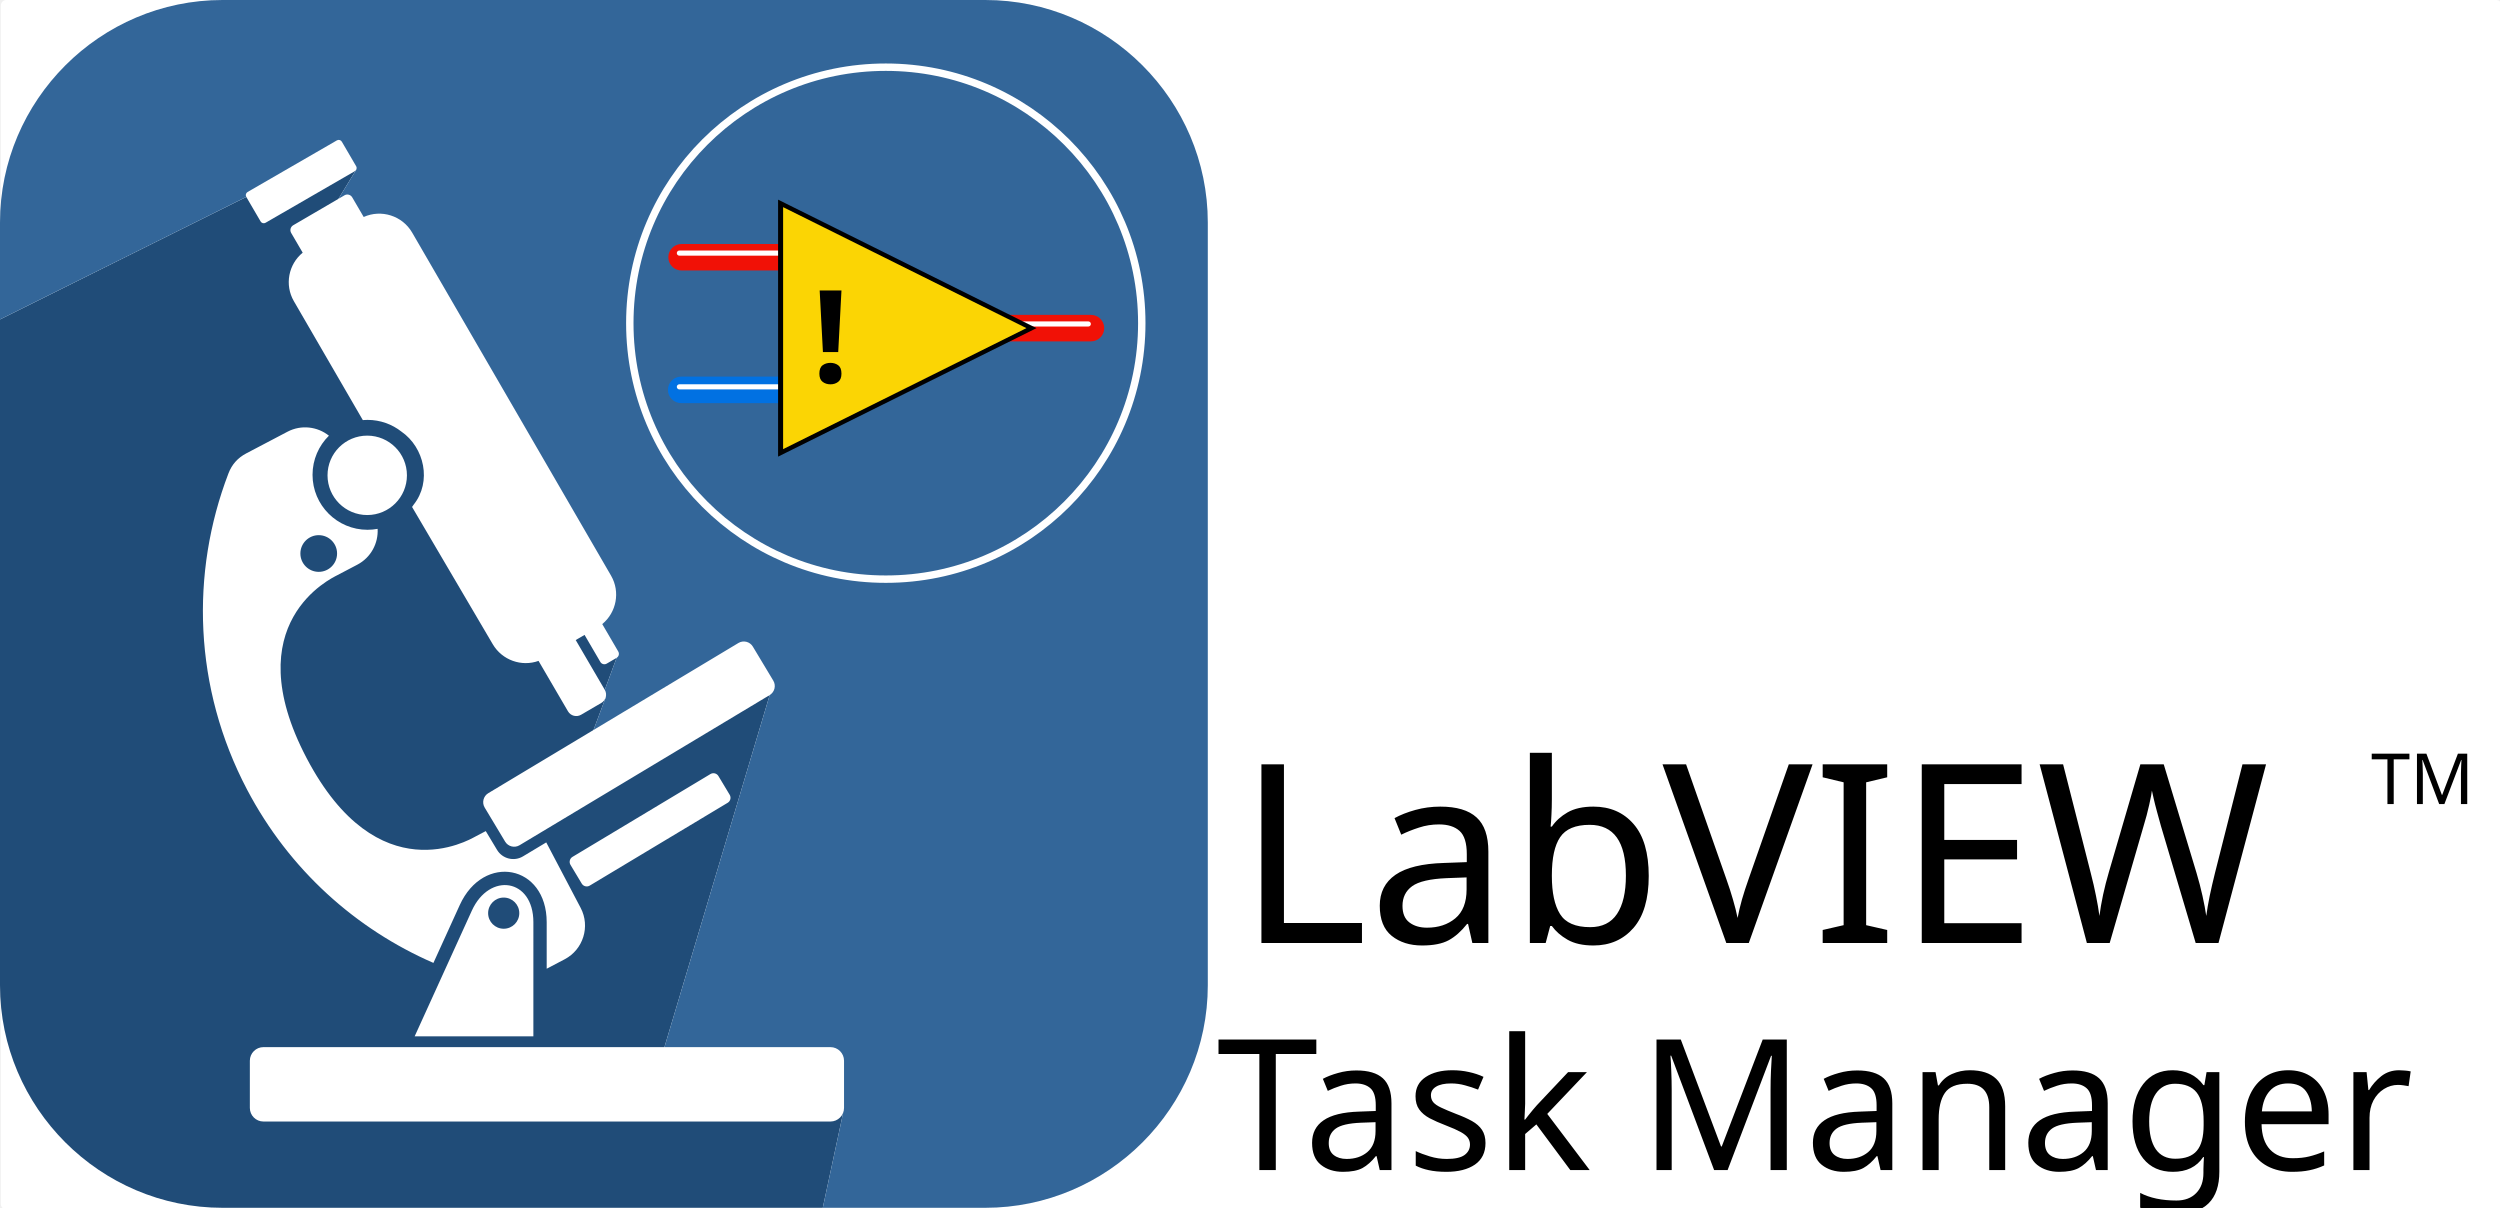
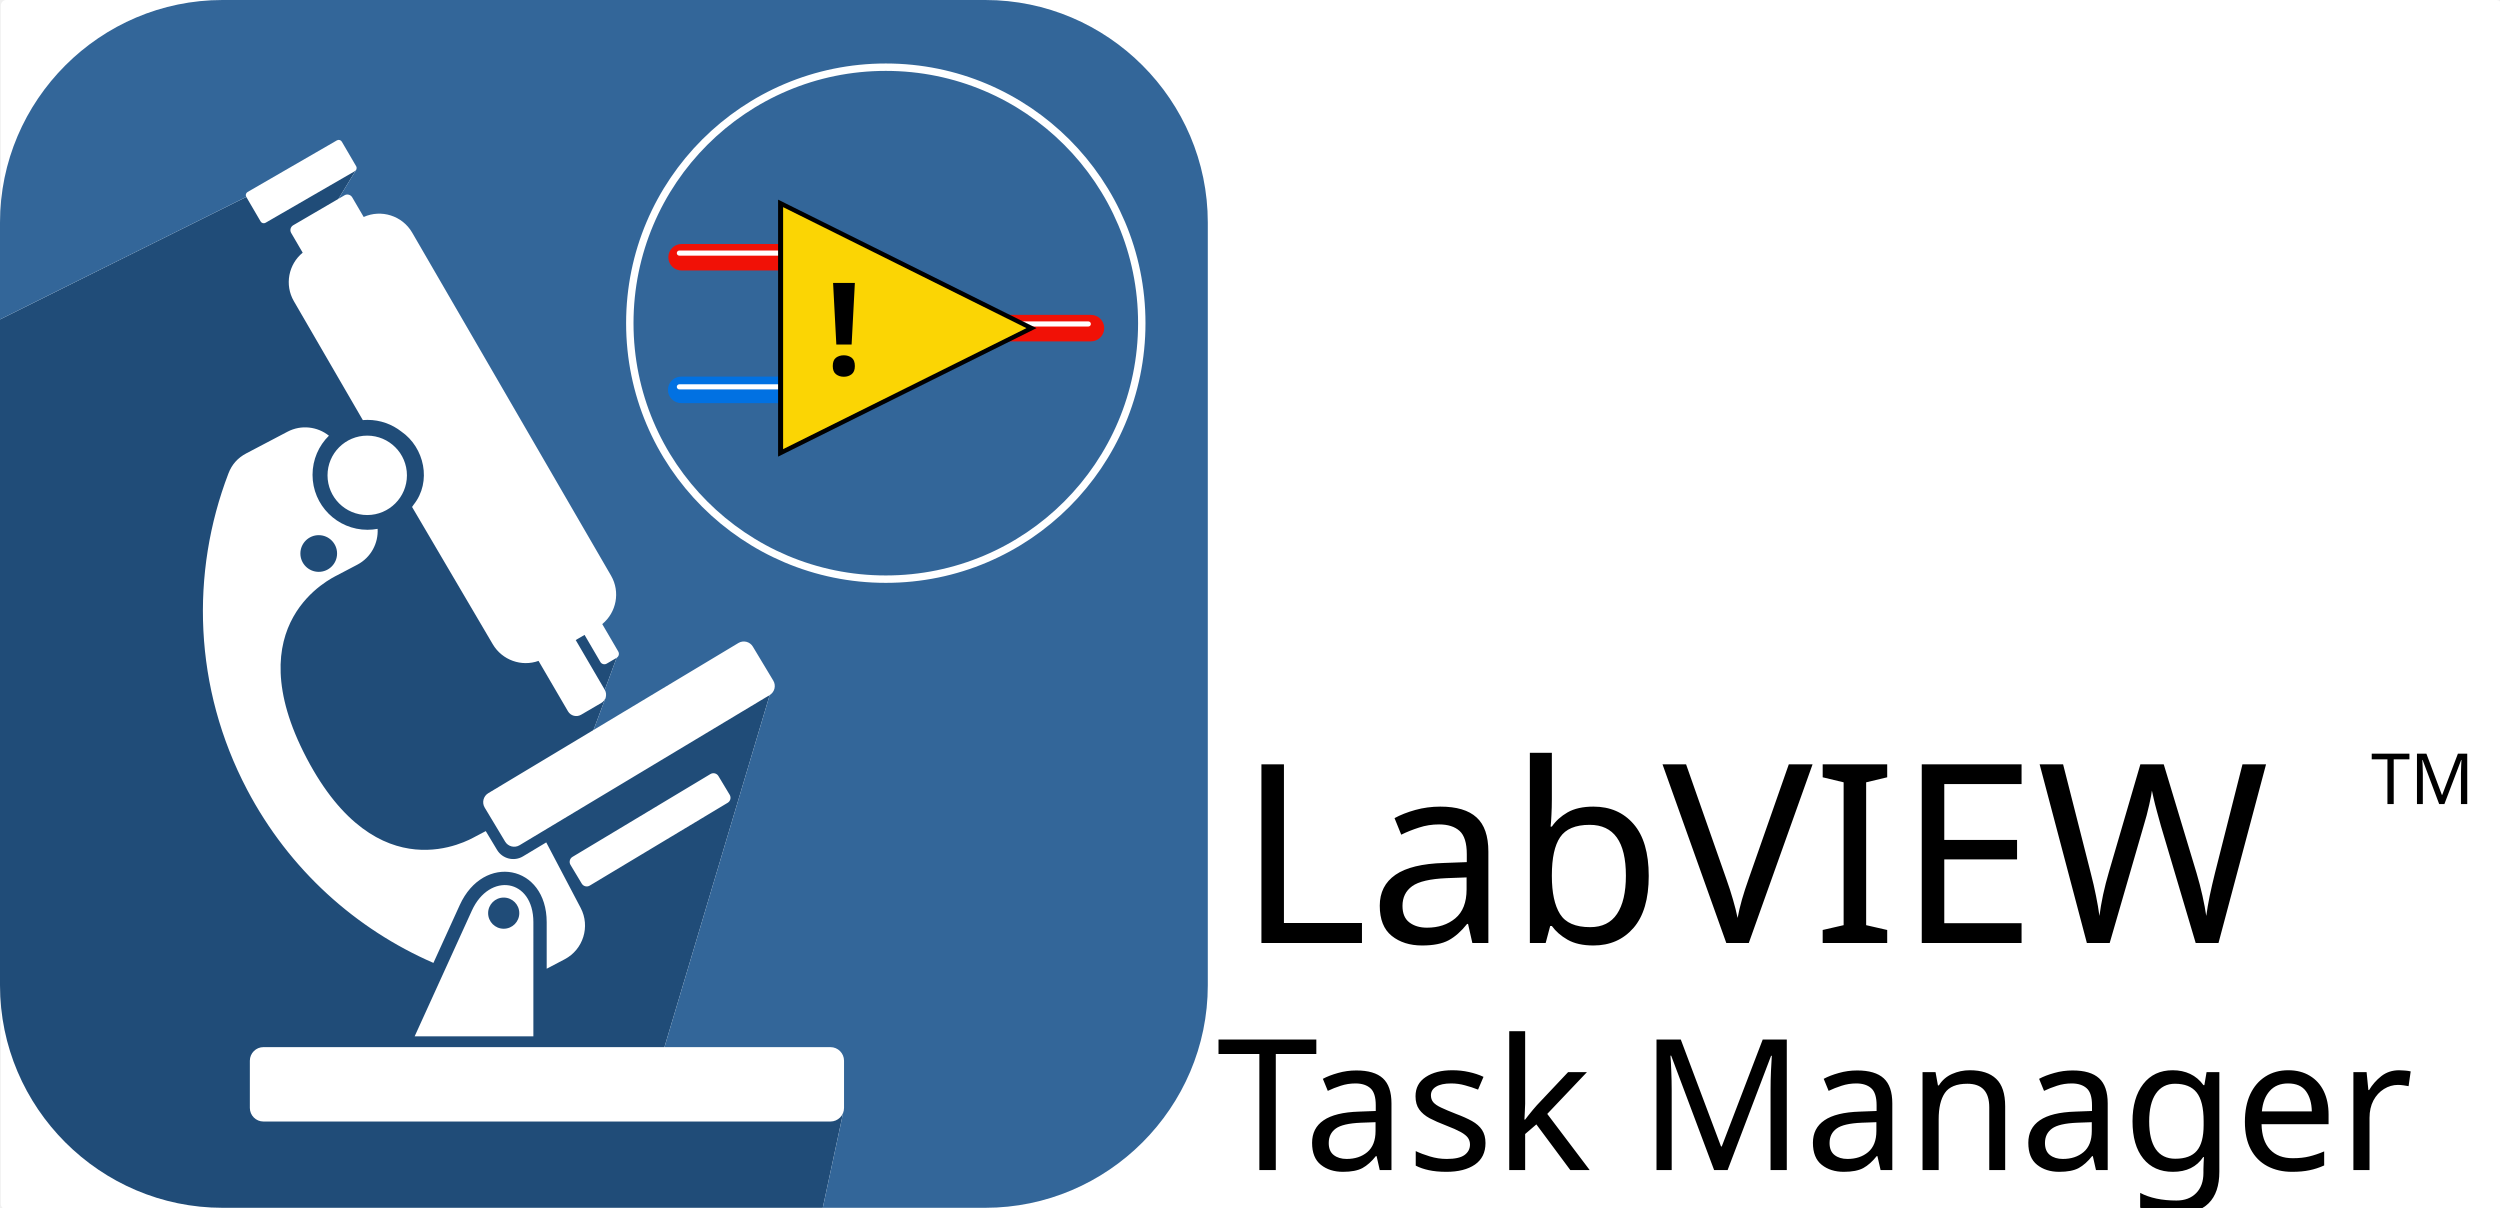
<svg xmlns="http://www.w3.org/2000/svg" version="1.1" width="372.99" height="180.199" id="svg3701" viewBox="0 0 372.99 180.199">
  <defs id="defs3705">
    </defs>
  <g id="layer7">
    <rect style="fill:#ffffff;fill-opacity:1;stroke:#ffffff;stroke-width:1.672;stroke-linejoin:round;stroke-miterlimit:4;stroke-dasharray:none;stroke-opacity:1" id="rect4802" width="371.452" height="178.786" x="0.959" y="0.832" ry="0" />
  </g>
  <g id="layer2" style="display:inline;opacity:0.999">
    <path style="opacity:0.999;fill:#204c78;fill-rule:evenodd;stroke:none" d="m 122.754,180.199 3.043,-14.184 -28.426,-3.896 17.465,-58.422 -28.406,10.883 3.91,-10.453 -0.109,-1.203 1.762,-4.773 -18.715,-17 L 67.352,67.799 48.025,33.711 53.16,25.299 36.744,29.379 0,47.658 V 147 c 0,18.259 14.94,33.199 33.199,33.199 z" id="path4758" />
    <path style="opacity:0.999;fill:#336699;fill-rule:evenodd" d="M 33.199,0 C 14.94,0 0,14.94 0,33.199 v 14.459 l 36.744,-18.279 16.416,-4.08 -5.135,8.412 19.326,34.088 5.926,13.352 18.715,17 -1.762,4.773 0.109,1.203 -3.91,10.453 28.406,-10.883 -17.465,58.422 28.426,3.896 -3.043,14.184 H 147 c 18.259,0 33.199,-14.94 33.199,-33.199 V 33.199 C 180.199,14.94 165.259,0 147,0 Z" id="path3694" />
  </g>
  <g id="layer3" style="display:inline" />
  <g id="layer4" style="display:inline">
    <path id="path3698" style="fill:#ffffff;fill-rule:evenodd" d="m 36.859,117.801 c 6.307,12.003 16.273,20.838 27.806,25.862 l 3.924,-8.624 c 3.554,-7.811 12.975,-6.033 12.975,2.55 v 6.94 l 2.69,-1.413 c 2.764,-1.452 3.834,-4.891 2.382,-7.656 l -5.138,-9.777 -3.475,2.086 c -1.328,0.797 -3.066,0.363 -3.863,-0.965 l -1.686,-2.808 -1.617,0.85 c -0.839,0.441 -14.479,8.494 -25.101,-11.72 -10.621,-20.213 3.748,-26.878 4.587,-27.319 l 2.976,-1.564 c 2.024,-1.064 3.14,-3.192 3.021,-5.341 -0.49,0.091 -0.996,0.14 -1.512,0.14 -4.528,0 -8.199,-3.671 -8.199,-8.199 0,-2.286 0.936,-4.354 2.445,-5.841 -1.707,-1.36 -4.128,-1.671 -6.178,-0.593 l -6.157,3.235 c -1.269,0.667 -2.145,1.652 -2.657,2.991 -5.688,14.851 -5.202,31.981 2.777,47.165 z m 42.718,36.813 H 61.866 l 8.532,-18.753 c 2.625,-5.77 9.18,-4.825 9.18,1.727 z m -4.426,-20.7 c -1.284,0 -2.325,1.041 -2.325,2.325 0,1.284 1.041,2.325 2.325,2.325 1.284,0 2.325,-1.041 2.325,-2.325 0,-1.284 -1.041,-2.325 -2.325,-2.325 z M 39.302,156.227 h 84.599 c 1.114,0 2.025,0.912 2.025,2.025 v 7.05 c 0,1.114 -0.911,2.025 -2.025,2.025 H 39.302 c -1.114,0 -2.025,-0.911 -2.025,-2.025 v -7.05 c 0,-1.114 0.912,-2.025 2.025,-2.025 z M 54.789,64.994 c -3.272,0 -5.924,2.652 -5.924,5.924 0,3.272 2.652,5.924 5.924,5.924 3.272,0 5.924,-2.652 5.924,-5.924 0,-3.272 -2.652,-5.924 -5.924,-5.924 z m -7.236,14.85 c -1.512,0 -2.737,1.226 -2.737,2.737 0,1.512 1.226,2.737 2.737,2.737 1.512,0 2.737,-1.226 2.737,-2.737 0,-1.512 -1.226,-2.737 -2.737,-2.737 z m 67.819,21.706 -3.053,-5.084 c -0.443,-0.738 -1.409,-0.98 -2.147,-0.536 L 72.849,118.338 c -0.738,0.443 -0.98,1.409 -0.536,2.148 l 3.052,5.084 c 0.443,0.738 1.41,0.98 2.148,0.536 l 37.323,-22.408 c 0.739,-0.443 0.98,-1.409 0.536,-2.148 z M 50.263,20.944 36.937,28.645 c -0.256,0.148 -0.342,0.48 -0.193,0.735 l 2.14,3.665 c 0.148,0.255 0.479,0.341 0.735,0.193 L 52.944,25.536 c 0.255,-0.148 0.342,-0.479 0.193,-0.735 l -2.14,-3.665 c -0.149,-0.255 -0.479,-0.34 -0.735,-0.193 z M 45.16,37.698 c -2.115,1.728 -2.729,4.799 -1.318,7.234 l 10.289,17.743 c 0.23,-0.019 0.462,-0.03 0.697,-0.03 1.912,0 3.671,0.654 5.065,1.751 3.414,2.361 4.565,7.47 1.815,10.907 -0.073,0.113 -0.15,0.224 -0.229,0.334 L 73.516,96.113 c 1.407,2.394 4.307,3.4 6.832,2.488 l 4.395,7.527 c 0.395,0.677 1.272,0.907 1.949,0.512 l 3.028,-1.768 c 0.677,-0.395 0.907,-1.272 0.512,-1.949 l -4.339,-7.432 1.321,-0.766 2.357,4.037 c 0.192,0.329 0.619,0.441 0.948,0.249 l 1.474,-0.861 c 0.33,-0.192 0.442,-0.619 0.249,-0.948 L 89.853,93.11 c 2.111,-1.729 2.723,-4.795 1.312,-7.229 L 61.491,34.7 c -1.468,-2.531 -4.617,-3.504 -7.23,-2.327 L 52.547,29.438 C 52.314,29.04 51.799,28.904 51.4,29.137 l -7.657,4.471 c -0.399,0.233 -0.534,0.749 -0.301,1.147 z m 63.708,80.886 -1.684,-2.805 c -0.244,-0.407 -0.777,-0.54 -1.185,-0.296 l -20.59,12.362 c -0.407,0.245 -0.54,0.778 -0.296,1.185 l 1.684,2.805 c 0.245,0.407 0.778,0.54 1.185,0.296 l 20.59,-12.362 c 0.407,-0.245 0.54,-0.778 0.296,-1.185 z" />
  </g>
  <g id="layer5" style="display:inline">
    <rect style="fill:#f11106;stroke:none;stroke-width:0.697;stroke-miterlimit:4;stroke-dasharray:none;stroke-opacity:1" id="rect4592" width="22.469" height="3.952" x="99.71" y="36.405" ry="1.976" />
    <rect style="fill:#0171e2;stroke:none;stroke-width:0.697;stroke-miterlimit:4;stroke-dasharray:none;stroke-opacity:1" id="rect4592-5" width="22.469" height="3.952" x="99.651" y="56.19" ry="1.976" />
    <rect style="fill:#f11106;stroke:none;stroke-width:0.697;stroke-miterlimit:4;stroke-dasharray:none;stroke-opacity:1" id="rect4592-1" width="22.469" height="3.952" x="142.276" y="46.981" ry="1.976" />
    <rect style="fill:#ffffff;stroke:none;stroke-width:0.307;stroke-miterlimit:4;stroke-dasharray:none;stroke-opacity:1" id="rect4592-8" width="22.469" height="0.765" x="100.976" y="37.38" ry="0.383" />
    <rect style="display:inline;opacity:0.999;fill:#ffffff;stroke:none;stroke-width:0.307;stroke-miterlimit:4;stroke-dasharray:none;stroke-opacity:1" id="rect4592-8-6" width="22.469" height="0.765" x="100.976" y="57.334" ry="0.383" />
    <rect style="display:inline;fill:#ffffff;stroke:none;stroke-width:0.307;stroke-miterlimit:4;stroke-dasharray:none;stroke-opacity:1" id="rect4592-8-7" width="22.469" height="0.765" x="140.286" y="47.952" ry="0.383" />
    <path style="fill:#fbd504;fill-opacity:1;stroke:#000000;stroke-width:14.26;stroke-miterlimit:4;stroke-dasharray:none;stroke-opacity:1" id="path4590-4" d="m 1218.649,906.62 -710.977,410.483 0,-820.966 z" transform="matrix(0.05264491,0,0,0.04534245,89.735,7.848178)" />
-     <text xml:space="preserve" style="font-style:normal;font-variant:normal;font-weight:bold;font-stretch:normal;font-size:19.272px;line-height:1.25;font-family:sans-serif;-inkscape-font-specification:'sans-serif Bold';letter-spacing:0px;word-spacing:0px;fill:#000000;fill-opacity:1;stroke:none;stroke-width:0.482" x="121.153" y="57.092" id="text4727">
-       <tspan id="tspan4725" x="121.153" y="57.092" style="font-style:normal;font-variant:normal;font-weight:bold;font-stretch:normal;font-family:sans-serif;-inkscape-font-specification:'sans-serif Bold';stroke-width:0.482">!</tspan>
+     <text xml:space="preserve" style="font-style:normal;font-variant:normal;font-weight:bold;font-stretch:normal;font-size:19.272px;line-height:1.25;font-family:sans-serif;-inkscape-font-specification:'sans-serif Bold';letter-spacing:0px;word-spacing:0px;fill:#000000;fill-opacity:1;stroke:none;stroke-width:0.482" x="123.153" y="55.962" id="text4727">
+       <tspan id="tspan4725" x="123.153" y="55.962" style="font-style:normal;font-variant:normal;font-weight:bold;font-stretch:normal;font-family:sans-serif;-inkscape-font-specification:'sans-serif Bold';stroke-width:0.482">!</tspan>
    </text>
    <circle style="fill:none;fill-opacity:1;stroke:#ffffff;stroke-width:1.104;stroke-miterlimit:4;stroke-dasharray:none;stroke-opacity:1" id="path4740" cx="132.157" cy="48.216" r="38.192" />
  </g>
  <g id="layer6">
    <text xml:space="preserve" style="font-style:normal;font-weight:normal;font-size:40px;line-height:1.25;font-family:sans-serif;letter-spacing:0px;word-spacing:0px;fill:#000000;fill-opacity:1;stroke:none" x="184.573" y="140.685" id="text4766">
      <tspan x="184.573" y="140.685" id="tspan4768" style="font-size:37.333px">LabVIEW</tspan>
    </text>
    <text xml:space="preserve" style="font-style:normal;font-weight:normal;font-size:40.892px;line-height:1.25;font-family:sans-serif;letter-spacing:0px;word-spacing:0px;fill:#000000;fill-opacity:1;stroke:none;stroke-width:1.022" x="181.533" y="174.569" id="text4774">
      <tspan id="tspan4772" x="181.533" y="174.569" style="font-size:27.261px;stroke-width:1.022">Task Manager</tspan>
    </text>
    <text xml:space="preserve" style="font-style:normal;font-weight:normal;font-size:10.509px;line-height:1.25;font-family:sans-serif;letter-spacing:0px;word-spacing:0px;fill:#000000;fill-opacity:1;stroke:none;stroke-width:0.263" x="353.742" y="119.961" id="text4778">
      <tspan id="tspan4776" x="353.742" y="119.961" style="stroke-width:0.263">TM</tspan>
    </text>
  </g>
</svg>
